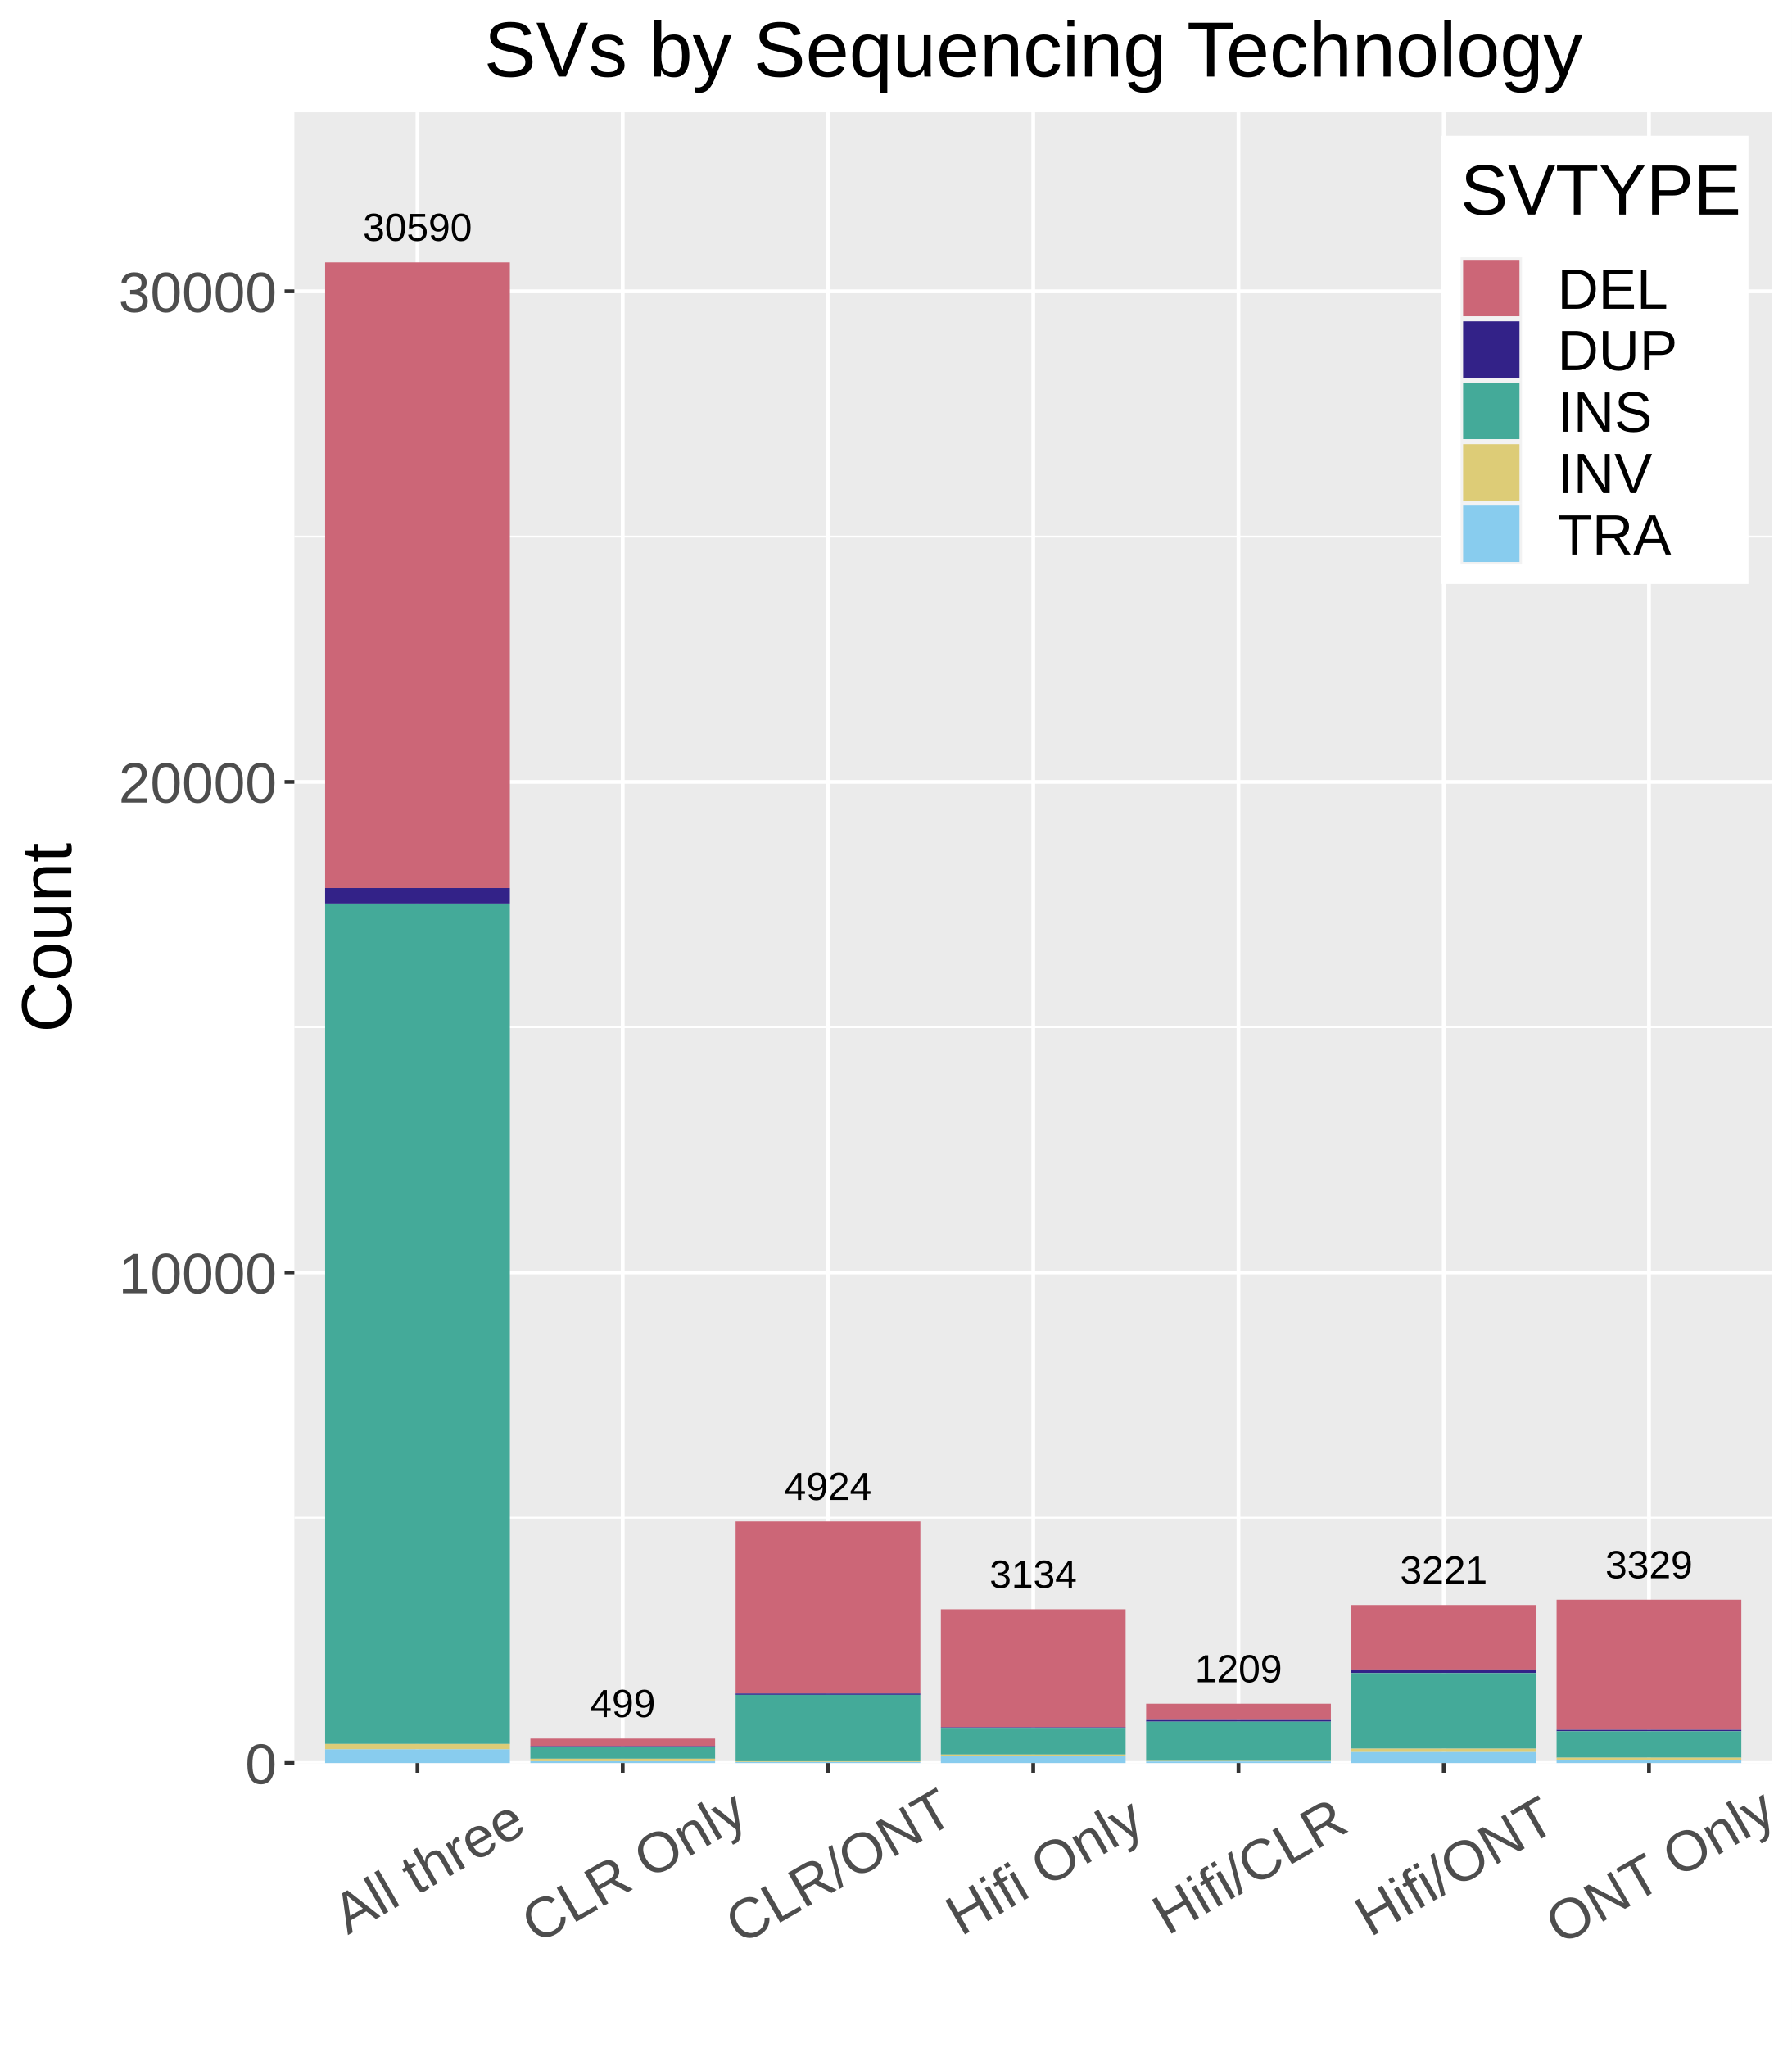
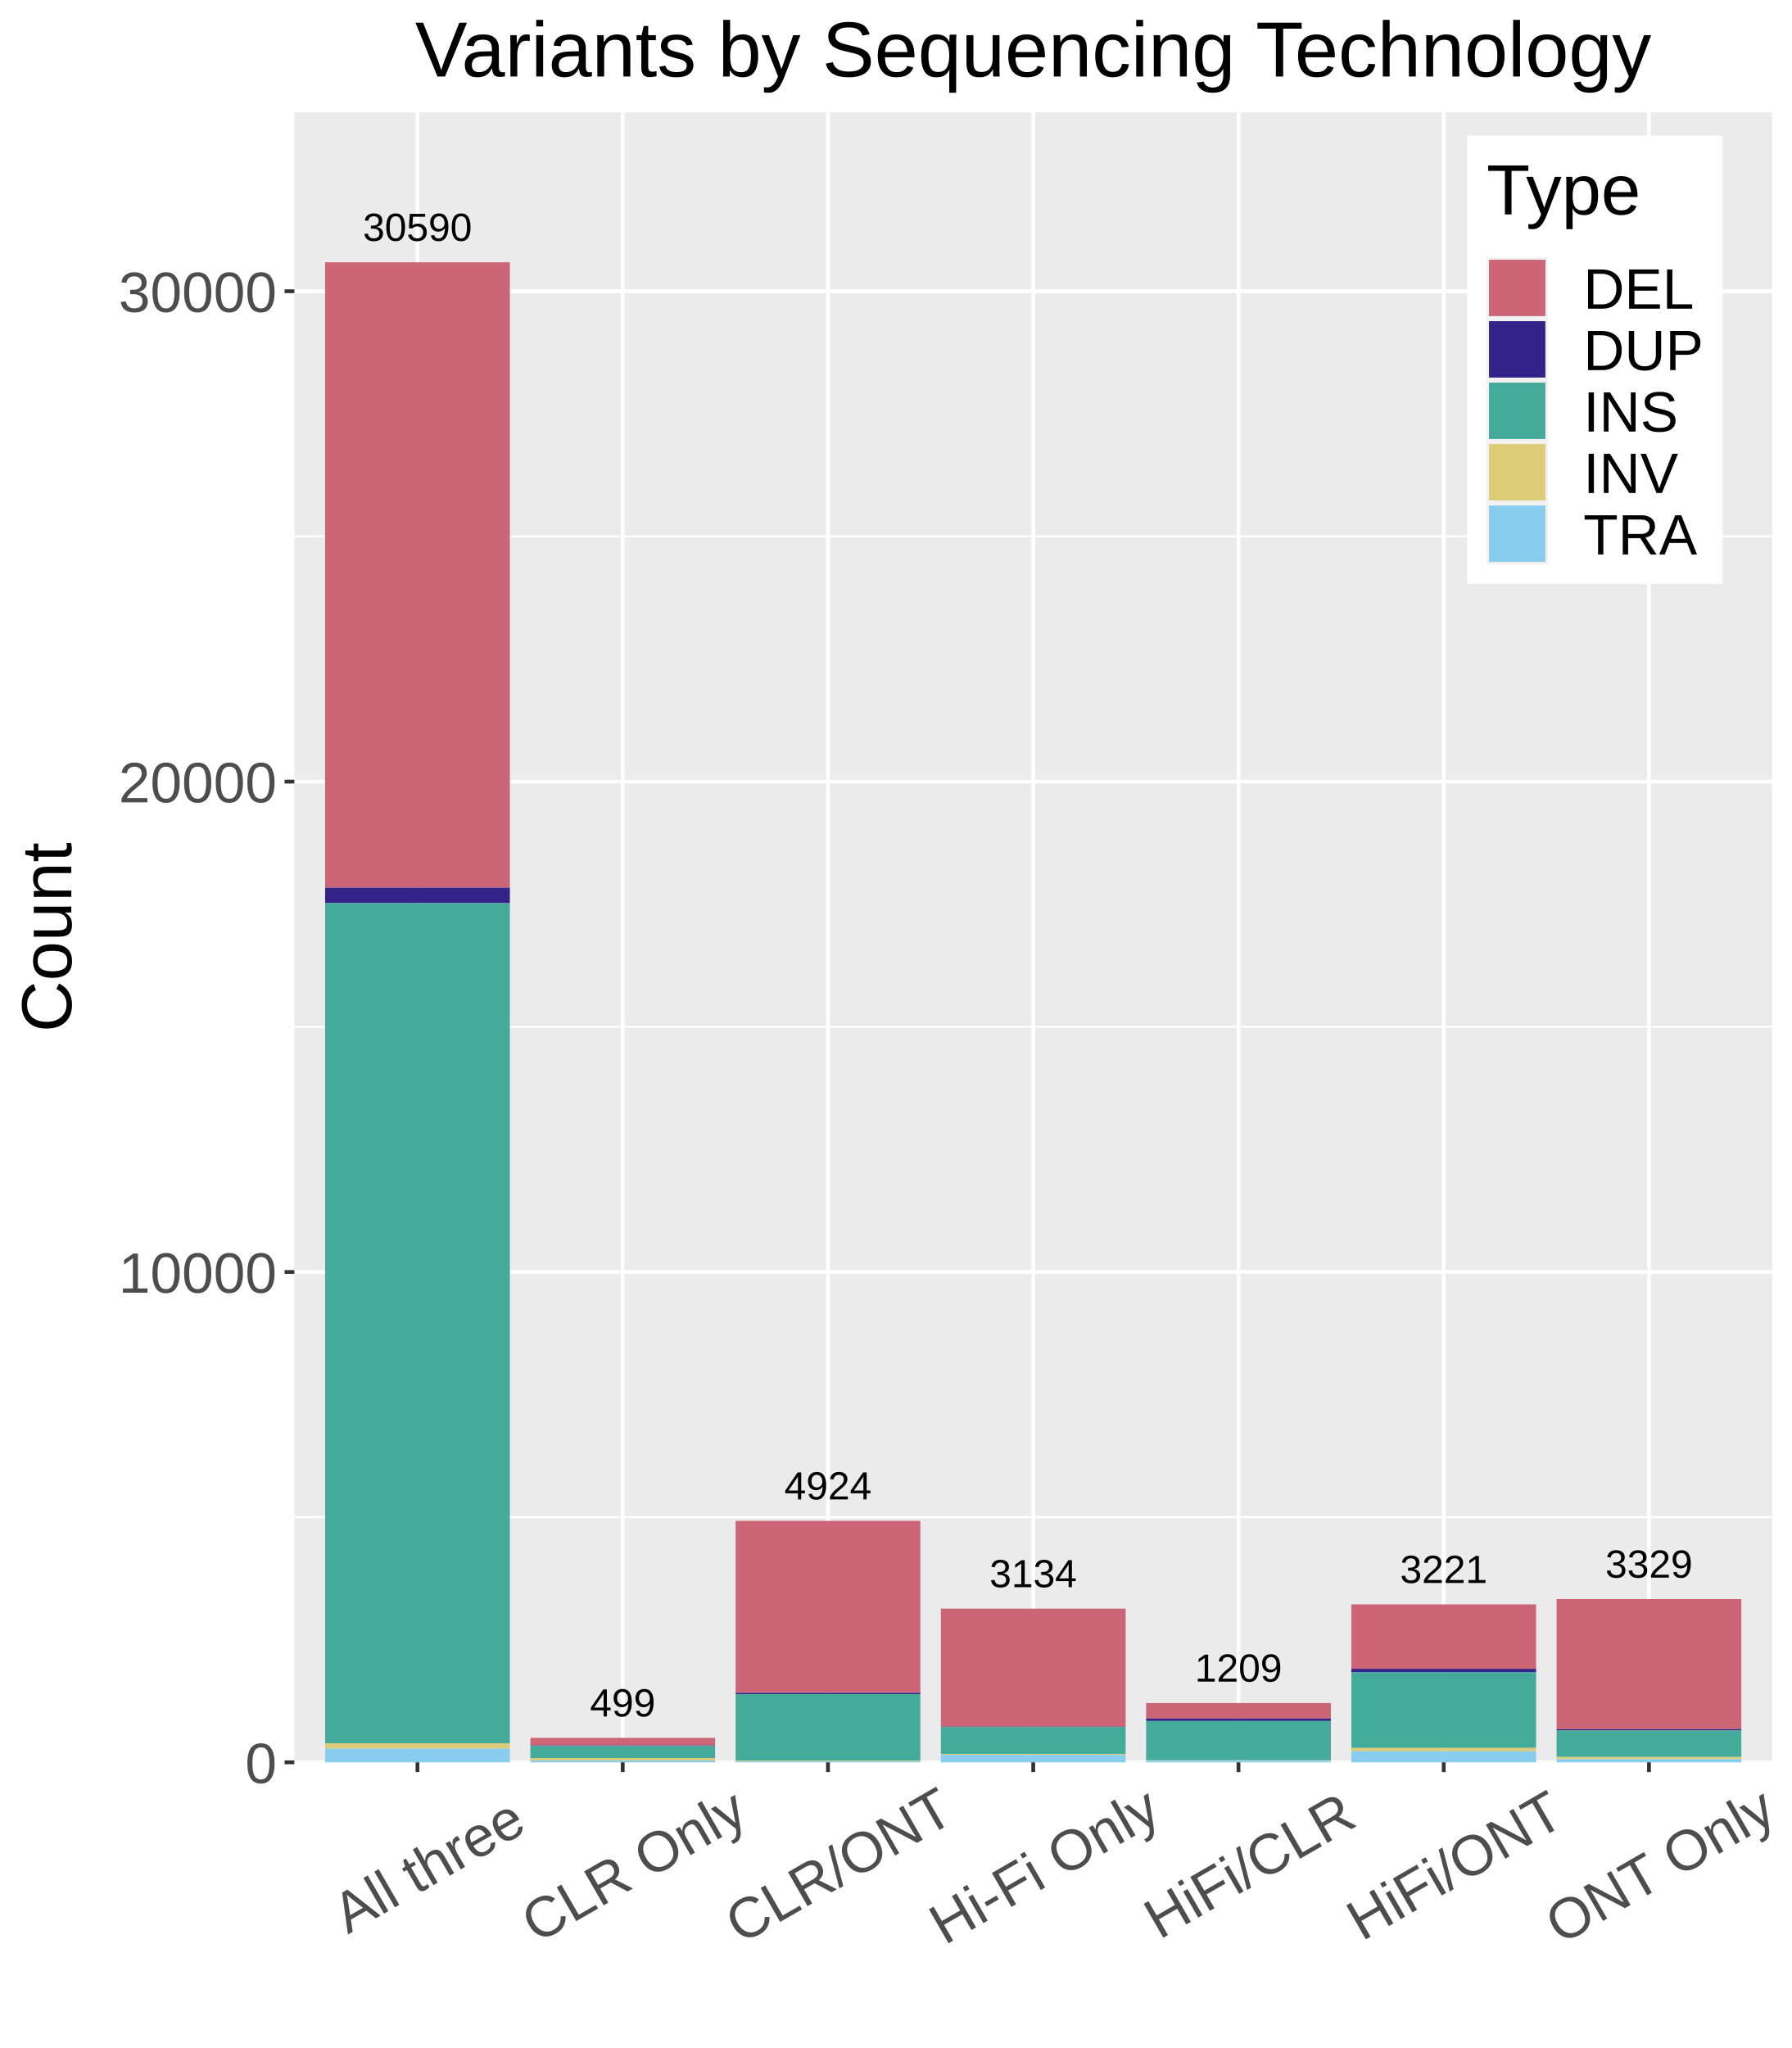
<svg xmlns="http://www.w3.org/2000/svg" class="svglite" width="504.00pt" height="576.00pt" viewBox="0 0 504.00 576.00">
  <defs>
    <style type="text/css">
    .svglite line, .svglite polyline, .svglite polygon, .svglite path, .svglite rect, .svglite circle {
      fill: none;
      stroke: #000000;
      stroke-linecap: round;
      stroke-linejoin: round;
      stroke-miterlimit: 10.00;
    }
  </style>
  </defs>
  <rect width="100%" height="100%" style="stroke: none; fill: #FFFFFF;" />
  <defs>
    <clipPath id="cpMC4wMHw1MDQuMDB8MC4wMHw1NzYuMDA=">
      <rect x="0.00" y="0.00" width="504.00" height="576.00" />
    </clipPath>
  </defs>
  <g clip-path="url(#cpMC4wMHw1MDQuMDB8MC4wMHw1NzYuMDA=)">
    <rect x="0" y="0.00" width="504.00" height="576.00" style="stroke-width: 1.07; stroke: #FFFFFF; fill: #FFFFFF;" />
  </g>
  <defs>
-     <clipPath id="cpODIuODB8NDk4LjUyfDMxLjU4fDQ5NS44NQ==">
-       <rect x="82.80" y="31.58" width="415.72" height="464.27" />
+     <clipPath id="cpODIuODB8NDk4LjUyfDMxLjU4fDQ5NS42NQ==">
+       <rect x="82.80" y="31.58" width="415.72" height="464.07" />
    </clipPath>
  </defs>
-   <g clip-path="url(#cpODIuODB8NDk4LjUyfDMxLjU4fDQ5NS44NQ==)">
-     <rect x="82.80" y="31.58" width="415.72" height="464.27" style="stroke-width: 1.07; stroke: none; fill: #EBEBEB;" />
-     <polyline points="82.80,426.86 498.52,426.86 " style="stroke-width: 0.53; stroke: #FFFFFF; stroke-linecap: butt;" />
-     <polyline points="82.80,288.89 498.52,288.89 " style="stroke-width: 0.53; stroke: #FFFFFF; stroke-linecap: butt;" />
-     <polyline points="82.80,150.91 498.52,150.91 " style="stroke-width: 0.53; stroke: #FFFFFF; stroke-linecap: butt;" />
-     <polyline points="82.80,495.85 498.52,495.85 " style="stroke-width: 1.07; stroke: #FFFFFF; stroke-linecap: butt;" />
-     <polyline points="82.80,357.88 498.52,357.88 " style="stroke-width: 1.07; stroke: #FFFFFF; stroke-linecap: butt;" />
-     <polyline points="82.80,219.90 498.52,219.90 " style="stroke-width: 1.07; stroke: #FFFFFF; stroke-linecap: butt;" />
-     <polyline points="82.80,81.93 498.52,81.93 " style="stroke-width: 1.07; stroke: #FFFFFF; stroke-linecap: butt;" />
-     <polyline points="117.44,495.85 117.44,31.58 " style="stroke-width: 1.07; stroke: #FFFFFF; stroke-linecap: butt;" />
-     <polyline points="175.18,495.85 175.18,31.58 " style="stroke-width: 1.07; stroke: #FFFFFF; stroke-linecap: butt;" />
-     <polyline points="232.92,495.85 232.92,31.58 " style="stroke-width: 1.07; stroke: #FFFFFF; stroke-linecap: butt;" />
-     <polyline points="290.66,495.85 290.66,31.58 " style="stroke-width: 1.07; stroke: #FFFFFF; stroke-linecap: butt;" />
-     <polyline points="348.40,495.85 348.40,31.58 " style="stroke-width: 1.07; stroke: #FFFFFF; stroke-linecap: butt;" />
-     <polyline points="406.14,495.85 406.14,31.58 " style="stroke-width: 1.07; stroke: #FFFFFF; stroke-linecap: butt;" />
-     <polyline points="463.88,495.85 463.88,31.58 " style="stroke-width: 1.07; stroke: #FFFFFF; stroke-linecap: butt;" />
-     <rect x="91.46" y="73.79" width="51.97" height="175.96" style="stroke-width: 1.07; stroke: none; stroke-linecap: square; stroke-linejoin: miter; fill: #CC6677;" />
-     <rect x="91.46" y="249.75" width="51.97" height="4.36" style="stroke-width: 1.07; stroke: none; stroke-linecap: square; stroke-linejoin: miter; fill: #332288;" />
-     <rect x="91.46" y="254.11" width="51.97" height="236.38" style="stroke-width: 1.07; stroke: none; stroke-linecap: square; stroke-linejoin: miter; fill: #44AA99;" />
-     <rect x="91.46" y="490.48" width="51.97" height="1.52" style="stroke-width: 1.07; stroke: none; stroke-linecap: square; stroke-linejoin: miter; fill: #DDCC77;" />
-     <rect x="91.46" y="492.00" width="51.97" height="3.85" style="stroke-width: 1.07; stroke: none; stroke-linecap: square; stroke-linejoin: miter; fill: #88CCEE;" />
-     <rect x="149.20" y="488.97" width="51.97" height="2.14" style="stroke-width: 1.07; stroke: none; stroke-linecap: square; stroke-linejoin: miter; fill: #CC6677;" />
-     <rect x="149.20" y="491.10" width="51.97" height="0.17" style="stroke-width: 1.07; stroke: none; stroke-linecap: square; stroke-linejoin: miter; fill: #332288;" />
-     <rect x="149.20" y="491.27" width="51.97" height="3.37" style="stroke-width: 1.07; stroke: none; stroke-linecap: square; stroke-linejoin: miter; fill: #44AA99;" />
-     <rect x="149.20" y="494.64" width="51.97" height="0.70" style="stroke-width: 1.07; stroke: none; stroke-linecap: square; stroke-linejoin: miter; fill: #DDCC77;" />
-     <rect x="149.20" y="495.34" width="51.97" height="0.51" style="stroke-width: 1.07; stroke: none; stroke-linecap: square; stroke-linejoin: miter; fill: #88CCEE;" />
-     <rect x="206.94" y="427.91" width="51.97" height="48.39" style="stroke-width: 1.07; stroke: none; stroke-linecap: square; stroke-linejoin: miter; fill: #CC6677;" />
-     <rect x="206.94" y="476.30" width="51.97" height="0.37" style="stroke-width: 1.07; stroke: none; stroke-linecap: square; stroke-linejoin: miter; fill: #332288;" />
-     <rect x="206.94" y="476.67" width="51.97" height="18.68" style="stroke-width: 1.07; stroke: none; stroke-linecap: square; stroke-linejoin: miter; fill: #44AA99;" />
-     <rect x="206.94" y="495.35" width="51.97" height="0.21" style="stroke-width: 1.07; stroke: none; stroke-linecap: square; stroke-linejoin: miter; fill: #DDCC77;" />
-     <rect x="206.94" y="495.56" width="51.97" height="0.29" style="stroke-width: 1.07; stroke: none; stroke-linecap: square; stroke-linejoin: miter; fill: #88CCEE;" />
-     <rect x="264.68" y="452.61" width="51.97" height="33.18" style="stroke-width: 1.07; stroke: none; stroke-linecap: square; stroke-linejoin: miter; fill: #CC6677;" />
-     <rect x="264.68" y="485.79" width="51.97" height="0.15" style="stroke-width: 1.07; stroke: none; stroke-linecap: square; stroke-linejoin: miter; fill: #332288;" />
-     <rect x="264.68" y="485.94" width="51.97" height="7.53" style="stroke-width: 1.07; stroke: none; stroke-linecap: square; stroke-linejoin: miter; fill: #44AA99;" />
-     <rect x="264.68" y="493.48" width="51.97" height="0.29" style="stroke-width: 1.07; stroke: none; stroke-linecap: square; stroke-linejoin: miter; fill: #DDCC77;" />
-     <rect x="264.68" y="493.77" width="51.97" height="2.08" style="stroke-width: 1.07; stroke: none; stroke-linecap: square; stroke-linejoin: miter; fill: #88CCEE;" />
-     <rect x="322.42" y="479.17" width="51.97" height="4.36" style="stroke-width: 1.07; stroke: none; stroke-linecap: square; stroke-linejoin: miter; fill: #CC6677;" />
-     <rect x="322.42" y="483.53" width="51.97" height="0.69" style="stroke-width: 1.07; stroke: none; stroke-linecap: square; stroke-linejoin: miter; fill: #332288;" />
-     <rect x="322.42" y="484.22" width="51.97" height="11.07" style="stroke-width: 1.07; stroke: none; stroke-linecap: square; stroke-linejoin: miter; fill: #44AA99;" />
-     <rect x="322.42" y="495.28" width="51.97" height="0.11" style="stroke-width: 1.07; stroke: none; stroke-linecap: square; stroke-linejoin: miter; fill: #DDCC77;" />
-     <rect x="322.42" y="495.40" width="51.97" height="0.46" style="stroke-width: 1.07; stroke: none; stroke-linecap: square; stroke-linejoin: miter; fill: #88CCEE;" />
-     <rect x="380.15" y="451.41" width="51.97" height="18.13" style="stroke-width: 1.07; stroke: none; stroke-linecap: square; stroke-linejoin: miter; fill: #CC6677;" />
-     <rect x="380.15" y="469.54" width="51.97" height="1.01" style="stroke-width: 1.07; stroke: none; stroke-linecap: square; stroke-linejoin: miter; fill: #332288;" />
-     <rect x="380.15" y="470.55" width="51.97" height="21.26" style="stroke-width: 1.07; stroke: none; stroke-linecap: square; stroke-linejoin: miter; fill: #44AA99;" />
-     <rect x="380.15" y="491.81" width="51.97" height="0.94" style="stroke-width: 1.07; stroke: none; stroke-linecap: square; stroke-linejoin: miter; fill: #DDCC77;" />
-     <rect x="380.15" y="492.75" width="51.97" height="3.10" style="stroke-width: 1.07; stroke: none; stroke-linecap: square; stroke-linejoin: miter; fill: #88CCEE;" />
-     <rect x="437.89" y="449.92" width="51.97" height="36.59" style="stroke-width: 1.07; stroke: none; stroke-linecap: square; stroke-linejoin: miter; fill: #CC6677;" />
-     <rect x="437.89" y="486.51" width="51.97" height="0.40" style="stroke-width: 1.07; stroke: none; stroke-linecap: square; stroke-linejoin: miter; fill: #332288;" />
-     <rect x="437.89" y="486.91" width="51.97" height="7.44" style="stroke-width: 1.07; stroke: none; stroke-linecap: square; stroke-linejoin: miter; fill: #44AA99;" />
-     <rect x="437.89" y="494.35" width="51.97" height="0.61" style="stroke-width: 1.07; stroke: none; stroke-linecap: square; stroke-linejoin: miter; fill: #DDCC77;" />
-     <rect x="437.89" y="494.95" width="51.97" height="0.90" style="stroke-width: 1.07; stroke: none; stroke-linecap: square; stroke-linejoin: miter; fill: #88CCEE;" />
-     <text x="117.44" y="67.75" text-anchor="middle" style="font-size: 11.04px; font-family: Arimo;" textLength="35.10px" lengthAdjust="spacingAndGlyphs">30590</text>
-     <text x="175.18" y="482.93" text-anchor="middle" style="font-size: 11.04px; font-family: Arimo;" textLength="21.06px" lengthAdjust="spacingAndGlyphs">499</text>
-     <text x="232.92" y="421.88" text-anchor="middle" style="font-size: 11.04px; font-family: Arimo;" textLength="28.08px" lengthAdjust="spacingAndGlyphs">4924</text>
-     <text x="290.66" y="446.58" text-anchor="middle" style="font-size: 11.04px; font-family: Arimo;" textLength="28.08px" lengthAdjust="spacingAndGlyphs">3134</text>
-     <text x="348.40" y="473.14" text-anchor="middle" style="font-size: 11.04px; font-family: Arimo;" textLength="28.08px" lengthAdjust="spacingAndGlyphs">1209</text>
-     <text x="406.14" y="445.38" text-anchor="middle" style="font-size: 11.04px; font-family: Arimo;" textLength="28.08px" lengthAdjust="spacingAndGlyphs">3221</text>
-     <text x="463.88" y="443.89" text-anchor="middle" style="font-size: 11.04px; font-family: Arimo;" textLength="28.08px" lengthAdjust="spacingAndGlyphs">3329</text>
+   <g clip-path="url(#cpODIuODB8NDk4LjUyfDMxLjU4fDQ5NS42NQ==)">
+     <rect x="82.80" y="31.58" width="415.72" height="464.07" style="stroke-width: 1.07; stroke: none; fill: #EBEBEB;" />
+     <polyline points="82.80,426.69 498.52,426.69 " style="stroke-width: 0.53; stroke: #FFFFFF; stroke-linecap: butt;" />
+     <polyline points="82.80,288.78 498.52,288.78 " style="stroke-width: 0.53; stroke: #FFFFFF; stroke-linecap: butt;" />
+     <polyline points="82.80,150.86 498.52,150.86 " style="stroke-width: 0.53; stroke: #FFFFFF; stroke-linecap: butt;" />
+     <polyline points="82.80,495.65 498.52,495.65 " style="stroke-width: 1.07; stroke: #FFFFFF; stroke-linecap: butt;" />
+     <polyline points="82.80,357.74 498.52,357.74 " style="stroke-width: 1.07; stroke: #FFFFFF; stroke-linecap: butt;" />
+     <polyline points="82.80,219.82 498.52,219.82 " style="stroke-width: 1.07; stroke: #FFFFFF; stroke-linecap: butt;" />
+     <polyline points="82.80,81.91 498.52,81.91 " style="stroke-width: 1.07; stroke: #FFFFFF; stroke-linecap: butt;" />
+     <polyline points="117.44,495.65 117.44,31.58 " style="stroke-width: 1.07; stroke: #FFFFFF; stroke-linecap: butt;" />
+     <polyline points="175.18,495.65 175.18,31.58 " style="stroke-width: 1.07; stroke: #FFFFFF; stroke-linecap: butt;" />
+     <polyline points="232.92,495.65 232.92,31.58 " style="stroke-width: 1.07; stroke: #FFFFFF; stroke-linecap: butt;" />
+     <polyline points="290.66,495.65 290.66,31.58 " style="stroke-width: 1.07; stroke: #FFFFFF; stroke-linecap: butt;" />
+     <polyline points="348.40,495.65 348.40,31.58 " style="stroke-width: 1.07; stroke: #FFFFFF; stroke-linecap: butt;" />
+     <polyline points="406.14,495.65 406.14,31.58 " style="stroke-width: 1.07; stroke: #FFFFFF; stroke-linecap: butt;" />
+     <polyline points="463.88,495.65 463.88,31.58 " style="stroke-width: 1.07; stroke: #FFFFFF; stroke-linecap: butt;" />
+     <rect x="91.46" y="73.77" width="51.97" height="175.88" style="stroke-width: 1.07; stroke: none; stroke-linecap: square; stroke-linejoin: miter; fill: #CC6677;" />
+     <rect x="91.46" y="249.65" width="51.97" height="4.36" style="stroke-width: 1.07; stroke: none; stroke-linecap: square; stroke-linejoin: miter; fill: #332288;" />
+     <rect x="91.46" y="254.01" width="51.97" height="236.28" style="stroke-width: 1.07; stroke: none; stroke-linecap: square; stroke-linejoin: miter; fill: #44AA99;" />
+     <rect x="91.46" y="490.29" width="51.97" height="1.52" style="stroke-width: 1.07; stroke: none; stroke-linecap: square; stroke-linejoin: miter; fill: #DDCC77;" />
+     <rect x="91.46" y="491.80" width="51.97" height="3.85" style="stroke-width: 1.07; stroke: none; stroke-linecap: square; stroke-linejoin: miter; fill: #88CCEE;" />
+     <rect x="149.20" y="488.77" width="51.97" height="2.14" style="stroke-width: 1.07; stroke: none; stroke-linecap: square; stroke-linejoin: miter; fill: #CC6677;" />
+     <rect x="149.20" y="490.91" width="51.97" height="0.17" style="stroke-width: 1.07; stroke: none; stroke-linecap: square; stroke-linejoin: miter; fill: #332288;" />
+     <rect x="149.20" y="491.07" width="51.97" height="3.37" style="stroke-width: 1.07; stroke: none; stroke-linecap: square; stroke-linejoin: miter; fill: #44AA99;" />
+     <rect x="149.20" y="494.44" width="51.97" height="0.70" style="stroke-width: 1.07; stroke: none; stroke-linecap: square; stroke-linejoin: miter; fill: #DDCC77;" />
+     <rect x="149.20" y="495.14" width="51.97" height="0.51" style="stroke-width: 1.07; stroke: none; stroke-linecap: square; stroke-linejoin: miter; fill: #88CCEE;" />
+     <rect x="206.94" y="427.74" width="51.97" height="48.37" style="stroke-width: 1.07; stroke: none; stroke-linecap: square; stroke-linejoin: miter; fill: #CC6677;" />
+     <rect x="206.94" y="476.11" width="51.97" height="0.37" style="stroke-width: 1.07; stroke: none; stroke-linecap: square; stroke-linejoin: miter; fill: #332288;" />
+     <rect x="206.94" y="476.48" width="51.97" height="18.67" style="stroke-width: 1.07; stroke: none; stroke-linecap: square; stroke-linejoin: miter; fill: #44AA99;" />
+     <rect x="206.94" y="495.16" width="51.97" height="0.21" style="stroke-width: 1.07; stroke: none; stroke-linecap: square; stroke-linejoin: miter; fill: #DDCC77;" />
+     <rect x="206.94" y="495.36" width="51.97" height="0.29" style="stroke-width: 1.07; stroke: none; stroke-linecap: square; stroke-linejoin: miter; fill: #88CCEE;" />
+     <rect x="264.68" y="452.43" width="51.97" height="33.17" style="stroke-width: 1.07; stroke: none; stroke-linecap: square; stroke-linejoin: miter; fill: #CC6677;" />
+     <rect x="264.68" y="485.60" width="51.97" height="0.15" style="stroke-width: 1.07; stroke: none; stroke-linecap: square; stroke-linejoin: miter; fill: #332288;" />
+     <rect x="264.68" y="485.75" width="51.97" height="7.53" style="stroke-width: 1.07; stroke: none; stroke-linecap: square; stroke-linejoin: miter; fill: #44AA99;" />
+     <rect x="264.68" y="493.28" width="51.97" height="0.29" style="stroke-width: 1.07; stroke: none; stroke-linecap: square; stroke-linejoin: miter; fill: #DDCC77;" />
+     <rect x="264.68" y="493.57" width="51.97" height="2.08" style="stroke-width: 1.07; stroke: none; stroke-linecap: square; stroke-linejoin: miter; fill: #88CCEE;" />
+     <rect x="322.42" y="478.98" width="51.97" height="4.36" style="stroke-width: 1.07; stroke: none; stroke-linecap: square; stroke-linejoin: miter; fill: #CC6677;" />
+     <rect x="322.42" y="483.34" width="51.97" height="0.69" style="stroke-width: 1.07; stroke: none; stroke-linecap: square; stroke-linejoin: miter; fill: #332288;" />
+     <rect x="322.42" y="484.03" width="51.97" height="11.06" style="stroke-width: 1.07; stroke: none; stroke-linecap: square; stroke-linejoin: miter; fill: #44AA99;" />
+     <rect x="322.42" y="495.09" width="51.97" height="0.11" style="stroke-width: 1.07; stroke: none; stroke-linecap: square; stroke-linejoin: miter; fill: #DDCC77;" />
+     <rect x="322.42" y="495.20" width="51.97" height="0.46" style="stroke-width: 1.07; stroke: none; stroke-linecap: square; stroke-linejoin: miter; fill: #88CCEE;" />
+     <rect x="380.15" y="451.23" width="51.97" height="18.12" style="stroke-width: 1.07; stroke: none; stroke-linecap: square; stroke-linejoin: miter; fill: #CC6677;" />
+     <rect x="380.15" y="469.35" width="51.97" height="1.01" style="stroke-width: 1.07; stroke: none; stroke-linecap: square; stroke-linejoin: miter; fill: #332288;" />
+     <rect x="380.15" y="470.36" width="51.97" height="21.25" style="stroke-width: 1.07; stroke: none; stroke-linecap: square; stroke-linejoin: miter; fill: #44AA99;" />
+     <rect x="380.15" y="491.61" width="51.97" height="0.94" style="stroke-width: 1.07; stroke: none; stroke-linecap: square; stroke-linejoin: miter; fill: #DDCC77;" />
+     <rect x="380.15" y="492.55" width="51.97" height="3.10" style="stroke-width: 1.07; stroke: none; stroke-linecap: square; stroke-linejoin: miter; fill: #88CCEE;" />
+     <rect x="437.89" y="449.74" width="51.97" height="36.58" style="stroke-width: 1.07; stroke: none; stroke-linecap: square; stroke-linejoin: miter; fill: #CC6677;" />
+     <rect x="437.89" y="486.32" width="51.97" height="0.40" style="stroke-width: 1.07; stroke: none; stroke-linecap: square; stroke-linejoin: miter; fill: #332288;" />
+     <rect x="437.89" y="486.72" width="51.97" height="7.43" style="stroke-width: 1.07; stroke: none; stroke-linecap: square; stroke-linejoin: miter; fill: #44AA99;" />
+     <rect x="437.89" y="494.15" width="51.97" height="0.61" style="stroke-width: 1.07; stroke: none; stroke-linecap: square; stroke-linejoin: miter; fill: #DDCC77;" />
+     <rect x="437.89" y="494.76" width="51.97" height="0.90" style="stroke-width: 1.07; stroke: none; stroke-linecap: square; stroke-linejoin: miter; fill: #88CCEE;" />
+     <text x="117.44" y="67.74" text-anchor="middle" style="font-size: 11.04px; font-family: Arimo;" textLength="35.10px" lengthAdjust="spacingAndGlyphs">30590</text>
+     <text x="175.18" y="482.74" text-anchor="middle" style="font-size: 11.04px; font-family: Arimo;" textLength="21.06px" lengthAdjust="spacingAndGlyphs">499</text>
+     <text x="232.92" y="421.71" text-anchor="middle" style="font-size: 11.04px; font-family: Arimo;" textLength="28.08px" lengthAdjust="spacingAndGlyphs">4924</text>
+     <text x="290.66" y="446.40" text-anchor="middle" style="font-size: 11.04px; font-family: Arimo;" textLength="28.08px" lengthAdjust="spacingAndGlyphs">3134</text>
+     <text x="348.40" y="472.95" text-anchor="middle" style="font-size: 11.04px; font-family: Arimo;" textLength="28.08px" lengthAdjust="spacingAndGlyphs">1209</text>
+     <text x="406.14" y="445.20" text-anchor="middle" style="font-size: 11.04px; font-family: Arimo;" textLength="28.08px" lengthAdjust="spacingAndGlyphs">3221</text>
+     <text x="463.88" y="443.71" text-anchor="middle" style="font-size: 11.04px; font-family: Arimo;" textLength="28.08px" lengthAdjust="spacingAndGlyphs">3329</text>
  </g>
  <g clip-path="url(#cpMC4wMHw1MDQuMDB8MC4wMHw1NzYuMDA=)">
-     <text x="77.86" y="501.68" text-anchor="end" style="font-size: 16.00px; fill: #4D4D4D; font-family: Arimo;" textLength="10.18px" lengthAdjust="spacingAndGlyphs">0</text>
-     <text x="77.86" y="363.71" text-anchor="end" style="font-size: 16.00px; fill: #4D4D4D; font-family: Arimo;" textLength="50.90px" lengthAdjust="spacingAndGlyphs">10000</text>
-     <text x="77.86" y="225.73" text-anchor="end" style="font-size: 16.00px; fill: #4D4D4D; font-family: Arimo;" textLength="50.90px" lengthAdjust="spacingAndGlyphs">20000</text>
-     <text x="77.86" y="87.76" text-anchor="end" style="font-size: 16.00px; fill: #4D4D4D; font-family: Arimo;" textLength="50.90px" lengthAdjust="spacingAndGlyphs">30000</text>
-     <polyline points="80.06,495.85 82.80,495.85 " style="stroke-width: 1.07; stroke: #333333; stroke-linecap: butt;" />
-     <polyline points="80.06,357.88 82.80,357.88 " style="stroke-width: 1.07; stroke: #333333; stroke-linecap: butt;" />
-     <polyline points="80.06,219.90 82.80,219.90 " style="stroke-width: 1.07; stroke: #333333; stroke-linecap: butt;" />
-     <polyline points="80.06,81.93 82.80,81.93 " style="stroke-width: 1.07; stroke: #333333; stroke-linecap: butt;" />
-     <polyline points="117.44,498.59 117.44,495.85 " style="stroke-width: 1.07; stroke: #333333; stroke-linecap: butt;" />
-     <polyline points="175.18,498.59 175.18,495.85 " style="stroke-width: 1.07; stroke: #333333; stroke-linecap: butt;" />
-     <polyline points="232.92,498.59 232.92,495.85 " style="stroke-width: 1.07; stroke: #333333; stroke-linecap: butt;" />
-     <polyline points="290.66,498.59 290.66,495.85 " style="stroke-width: 1.07; stroke: #333333; stroke-linecap: butt;" />
-     <polyline points="348.40,498.59 348.40,495.85 " style="stroke-width: 1.07; stroke: #333333; stroke-linecap: butt;" />
-     <polyline points="406.14,498.59 406.14,495.85 " style="stroke-width: 1.07; stroke: #333333; stroke-linecap: butt;" />
-     <polyline points="463.88,498.59 463.88,495.85 " style="stroke-width: 1.07; stroke: #333333; stroke-linecap: butt;" />
-     <text transform="translate(123.27,529.61) rotate(-30)" text-anchor="middle" style="font-size: 16.00px; fill: #4D4D4D; font-family: Arimo;" textLength="67.23px" lengthAdjust="spacingAndGlyphs">All three</text>
-     <text transform="translate(181.01,529.61) rotate(-30)" text-anchor="middle" style="font-size: 16.00px; fill: #4D4D4D; font-family: Arimo;" textLength="72.93px" lengthAdjust="spacingAndGlyphs">CLR Only</text>
-     <text transform="translate(238.75,529.61) rotate(-30)" text-anchor="middle" style="font-size: 16.00px; fill: #4D4D4D; font-family: Arimo;" textLength="70.93px" lengthAdjust="spacingAndGlyphs">CLR/ONT</text>
-     <text transform="translate(296.49,529.61) rotate(-30)" text-anchor="middle" style="font-size: 16.00px; fill: #4D4D4D; font-family: Arimo;" textLength="68.27px" lengthAdjust="spacingAndGlyphs">Hifi Only</text>
-     <text transform="translate(354.23,529.61) rotate(-30)" text-anchor="middle" style="font-size: 16.00px; fill: #4D4D4D; font-family: Arimo;" textLength="63.14px" lengthAdjust="spacingAndGlyphs">Hifi/CLR</text>
-     <text transform="translate(411.97,529.61) rotate(-30)" text-anchor="middle" style="font-size: 16.00px; fill: #4D4D4D; font-family: Arimo;" textLength="66.27px" lengthAdjust="spacingAndGlyphs">Hifi/ONT</text>
-     <text transform="translate(469.71,529.61) rotate(-30)" text-anchor="middle" style="font-size: 16.00px; fill: #4D4D4D; font-family: Arimo;" textLength="76.05px" lengthAdjust="spacingAndGlyphs">ONT Only</text>
-     <text transform="translate(20.06,263.72) rotate(-90)" text-anchor="middle" style="font-size: 20.00px; font-family: Arimo;" textLength="59.41px" lengthAdjust="spacingAndGlyphs">Count</text>
-     <rect x="405.40" y="38.19" width="86.47" height="126.06" style="stroke-width: 1.07; stroke: none; fill: #FFFFFF;" />
-     <text x="410.88" y="60.33" style="font-size: 20.00px; font-family: Arimo;" textLength="75.51px" lengthAdjust="spacingAndGlyphs">SVTYPE</text>
-     <rect x="410.88" y="72.37" width="17.28" height="17.28" style="stroke-width: 1.07; stroke: none; fill: #F2F2F2;" />
-     <rect x="411.59" y="73.08" width="15.86" height="15.86" style="stroke-width: 1.07; stroke: none; stroke-linecap: square; stroke-linejoin: miter; fill: #CC6677;" />
-     <rect x="410.88" y="89.65" width="17.28" height="17.28" style="stroke-width: 1.07; stroke: none; fill: #F2F2F2;" />
-     <rect x="411.59" y="90.36" width="15.86" height="15.86" style="stroke-width: 1.07; stroke: none; stroke-linecap: square; stroke-linejoin: miter; fill: #332288;" />
-     <rect x="410.88" y="106.93" width="17.28" height="17.28" style="stroke-width: 1.07; stroke: none; fill: #F2F2F2;" />
-     <rect x="411.59" y="107.64" width="15.86" height="15.86" style="stroke-width: 1.07; stroke: none; stroke-linecap: square; stroke-linejoin: miter; fill: #44AA99;" />
-     <rect x="410.88" y="124.21" width="17.28" height="17.28" style="stroke-width: 1.07; stroke: none; fill: #F2F2F2;" />
-     <rect x="411.59" y="124.92" width="15.86" height="15.86" style="stroke-width: 1.07; stroke: none; stroke-linecap: square; stroke-linejoin: miter; fill: #DDCC77;" />
-     <rect x="410.88" y="141.49" width="17.28" height="17.28" style="stroke-width: 1.07; stroke: none; fill: #F2F2F2;" />
-     <rect x="411.59" y="142.20" width="15.86" height="15.86" style="stroke-width: 1.07; stroke: none; stroke-linecap: square; stroke-linejoin: miter; fill: #88CCEE;" />
-     <text x="438.12" y="86.84" style="font-size: 16.00px; font-family: Arimo;" textLength="31.34px" lengthAdjust="spacingAndGlyphs">DEL</text>
-     <text x="438.12" y="104.12" style="font-size: 16.00px; font-family: Arimo;" textLength="33.67px" lengthAdjust="spacingAndGlyphs">DUP</text>
-     <text x="438.12" y="121.40" style="font-size: 16.00px; font-family: Arimo;" textLength="26.83px" lengthAdjust="spacingAndGlyphs">INS</text>
-     <text x="438.12" y="138.68" style="font-size: 16.00px; font-family: Arimo;" textLength="27.63px" lengthAdjust="spacingAndGlyphs">INV</text>
-     <text x="438.12" y="155.96" style="font-size: 16.00px; font-family: Arimo;" textLength="31.18px" lengthAdjust="spacingAndGlyphs">TRA</text>
-     <text x="290.66" y="21.52" text-anchor="middle" style="font-size: 22.00px; font-family: Arimo;" textLength="340.74px" lengthAdjust="spacingAndGlyphs">SVs by Sequencing Technology</text>
+     <text x="77.86" y="501.48" text-anchor="end" style="font-size: 16.00px; fill: #4D4D4D; font-family: Arimo;" textLength="10.18px" lengthAdjust="spacingAndGlyphs">0</text>
+     <text x="77.86" y="363.57" text-anchor="end" style="font-size: 16.00px; fill: #4D4D4D; font-family: Arimo;" textLength="50.90px" lengthAdjust="spacingAndGlyphs">10000</text>
+     <text x="77.86" y="225.65" text-anchor="end" style="font-size: 16.00px; fill: #4D4D4D; font-family: Arimo;" textLength="50.90px" lengthAdjust="spacingAndGlyphs">20000</text>
+     <text x="77.86" y="87.74" text-anchor="end" style="font-size: 16.00px; fill: #4D4D4D; font-family: Arimo;" textLength="50.90px" lengthAdjust="spacingAndGlyphs">30000</text>
+     <polyline points="80.06,495.65 82.80,495.65 " style="stroke-width: 1.07; stroke: #333333; stroke-linecap: butt;" />
+     <polyline points="80.06,357.74 82.80,357.74 " style="stroke-width: 1.07; stroke: #333333; stroke-linecap: butt;" />
+     <polyline points="80.06,219.82 82.80,219.82 " style="stroke-width: 1.07; stroke: #333333; stroke-linecap: butt;" />
+     <polyline points="80.06,81.91 82.80,81.91 " style="stroke-width: 1.07; stroke: #333333; stroke-linecap: butt;" />
+     <polyline points="117.44,498.39 117.44,495.65 " style="stroke-width: 1.07; stroke: #333333; stroke-linecap: butt;" />
+     <polyline points="175.18,498.39 175.18,495.65 " style="stroke-width: 1.07; stroke: #333333; stroke-linecap: butt;" />
+     <polyline points="232.92,498.39 232.92,495.65 " style="stroke-width: 1.07; stroke: #333333; stroke-linecap: butt;" />
+     <polyline points="290.66,498.39 290.66,495.65 " style="stroke-width: 1.07; stroke: #333333; stroke-linecap: butt;" />
+     <polyline points="348.40,498.39 348.40,495.65 " style="stroke-width: 1.07; stroke: #333333; stroke-linecap: butt;" />
+     <polyline points="406.14,498.39 406.14,495.65 " style="stroke-width: 1.07; stroke: #333333; stroke-linecap: butt;" />
+     <polyline points="463.88,498.39 463.88,495.65 " style="stroke-width: 1.07; stroke: #333333; stroke-linecap: butt;" />
+     <text transform="translate(123.27,529.42) rotate(-30)" text-anchor="middle" style="font-size: 16.00px; fill: #4D4D4D; font-family: Arimo;" textLength="67.23px" lengthAdjust="spacingAndGlyphs">All three</text>
+     <text transform="translate(181.01,529.42) rotate(-30)" text-anchor="middle" style="font-size: 16.00px; fill: #4D4D4D; font-family: Arimo;" textLength="72.93px" lengthAdjust="spacingAndGlyphs">CLR Only</text>
+     <text transform="translate(238.75,529.42) rotate(-30)" text-anchor="middle" style="font-size: 16.00px; fill: #4D4D4D; font-family: Arimo;" textLength="70.93px" lengthAdjust="spacingAndGlyphs">CLR/ONT</text>
+     <text transform="translate(296.49,529.42) rotate(-30)" text-anchor="middle" style="font-size: 16.00px; fill: #4D4D4D; font-family: Arimo;" textLength="76.45px" lengthAdjust="spacingAndGlyphs">Hi-Fi Only</text>
+     <text transform="translate(354.23,529.42) rotate(-30)" text-anchor="middle" style="font-size: 16.00px; fill: #4D4D4D; font-family: Arimo;" textLength="65.55px" lengthAdjust="spacingAndGlyphs">HiFi/CLR</text>
+     <text transform="translate(411.97,529.42) rotate(-30)" text-anchor="middle" style="font-size: 16.00px; fill: #4D4D4D; font-family: Arimo;" textLength="68.67px" lengthAdjust="spacingAndGlyphs">HiFi/ONT</text>
+     <text transform="translate(469.71,529.42) rotate(-30)" text-anchor="middle" style="font-size: 16.00px; fill: #4D4D4D; font-family: Arimo;" textLength="76.05px" lengthAdjust="spacingAndGlyphs">ONT Only</text>
+     <text transform="translate(20.06,263.62) rotate(-90)" text-anchor="middle" style="font-size: 20.00px; font-family: Arimo;" textLength="59.41px" lengthAdjust="spacingAndGlyphs">Count</text>
+     <rect x="412.70" y="38.16" width="71.88" height="126.06" style="stroke-width: 1.07; stroke: none; fill: #FFFFFF;" />
+     <text x="418.18" y="60.30" style="font-size: 20.00px; font-family: Arimo;" textLength="45.94px" lengthAdjust="spacingAndGlyphs">Type</text>
+     <rect x="418.18" y="72.34" width="17.28" height="17.28" style="stroke-width: 1.07; stroke: none; fill: #F2F2F2;" />
+     <rect x="418.88" y="73.05" width="15.86" height="15.86" style="stroke-width: 1.07; stroke: none; stroke-linecap: square; stroke-linejoin: miter; fill: #CC6677;" />
+     <rect x="418.18" y="89.62" width="17.28" height="17.28" style="stroke-width: 1.07; stroke: none; fill: #F2F2F2;" />
+     <rect x="418.88" y="90.33" width="15.86" height="15.86" style="stroke-width: 1.07; stroke: none; stroke-linecap: square; stroke-linejoin: miter; fill: #332288;" />
+     <rect x="418.18" y="106.90" width="17.28" height="17.28" style="stroke-width: 1.07; stroke: none; fill: #F2F2F2;" />
+     <rect x="418.88" y="107.61" width="15.86" height="15.86" style="stroke-width: 1.07; stroke: none; stroke-linecap: square; stroke-linejoin: miter; fill: #44AA99;" />
+     <rect x="418.18" y="124.18" width="17.28" height="17.28" style="stroke-width: 1.07; stroke: none; fill: #F2F2F2;" />
+     <rect x="418.88" y="124.89" width="15.86" height="15.86" style="stroke-width: 1.07; stroke: none; stroke-linecap: square; stroke-linejoin: miter; fill: #DDCC77;" />
+     <rect x="418.18" y="141.46" width="17.28" height="17.28" style="stroke-width: 1.07; stroke: none; fill: #F2F2F2;" />
+     <rect x="418.88" y="142.17" width="15.86" height="15.86" style="stroke-width: 1.07; stroke: none; stroke-linecap: square; stroke-linejoin: miter; fill: #88CCEE;" />
+     <text x="445.42" y="86.81" style="font-size: 16.00px; font-family: Arimo;" textLength="31.34px" lengthAdjust="spacingAndGlyphs">DEL</text>
+     <text x="445.42" y="104.09" style="font-size: 16.00px; font-family: Arimo;" textLength="33.67px" lengthAdjust="spacingAndGlyphs">DUP</text>
+     <text x="445.42" y="121.37" style="font-size: 16.00px; font-family: Arimo;" textLength="26.83px" lengthAdjust="spacingAndGlyphs">INS</text>
+     <text x="445.42" y="138.65" style="font-size: 16.00px; font-family: Arimo;" textLength="27.63px" lengthAdjust="spacingAndGlyphs">INV</text>
+     <text x="445.42" y="155.93" style="font-size: 16.00px; font-family: Arimo;" textLength="31.18px" lengthAdjust="spacingAndGlyphs">TRA</text>
+     <text x="290.66" y="21.52" text-anchor="middle" style="font-size: 22.00px; font-family: Arimo;" textLength="389.76px" lengthAdjust="spacingAndGlyphs">Variants by Sequencing Technology</text>
  </g>
</svg>
